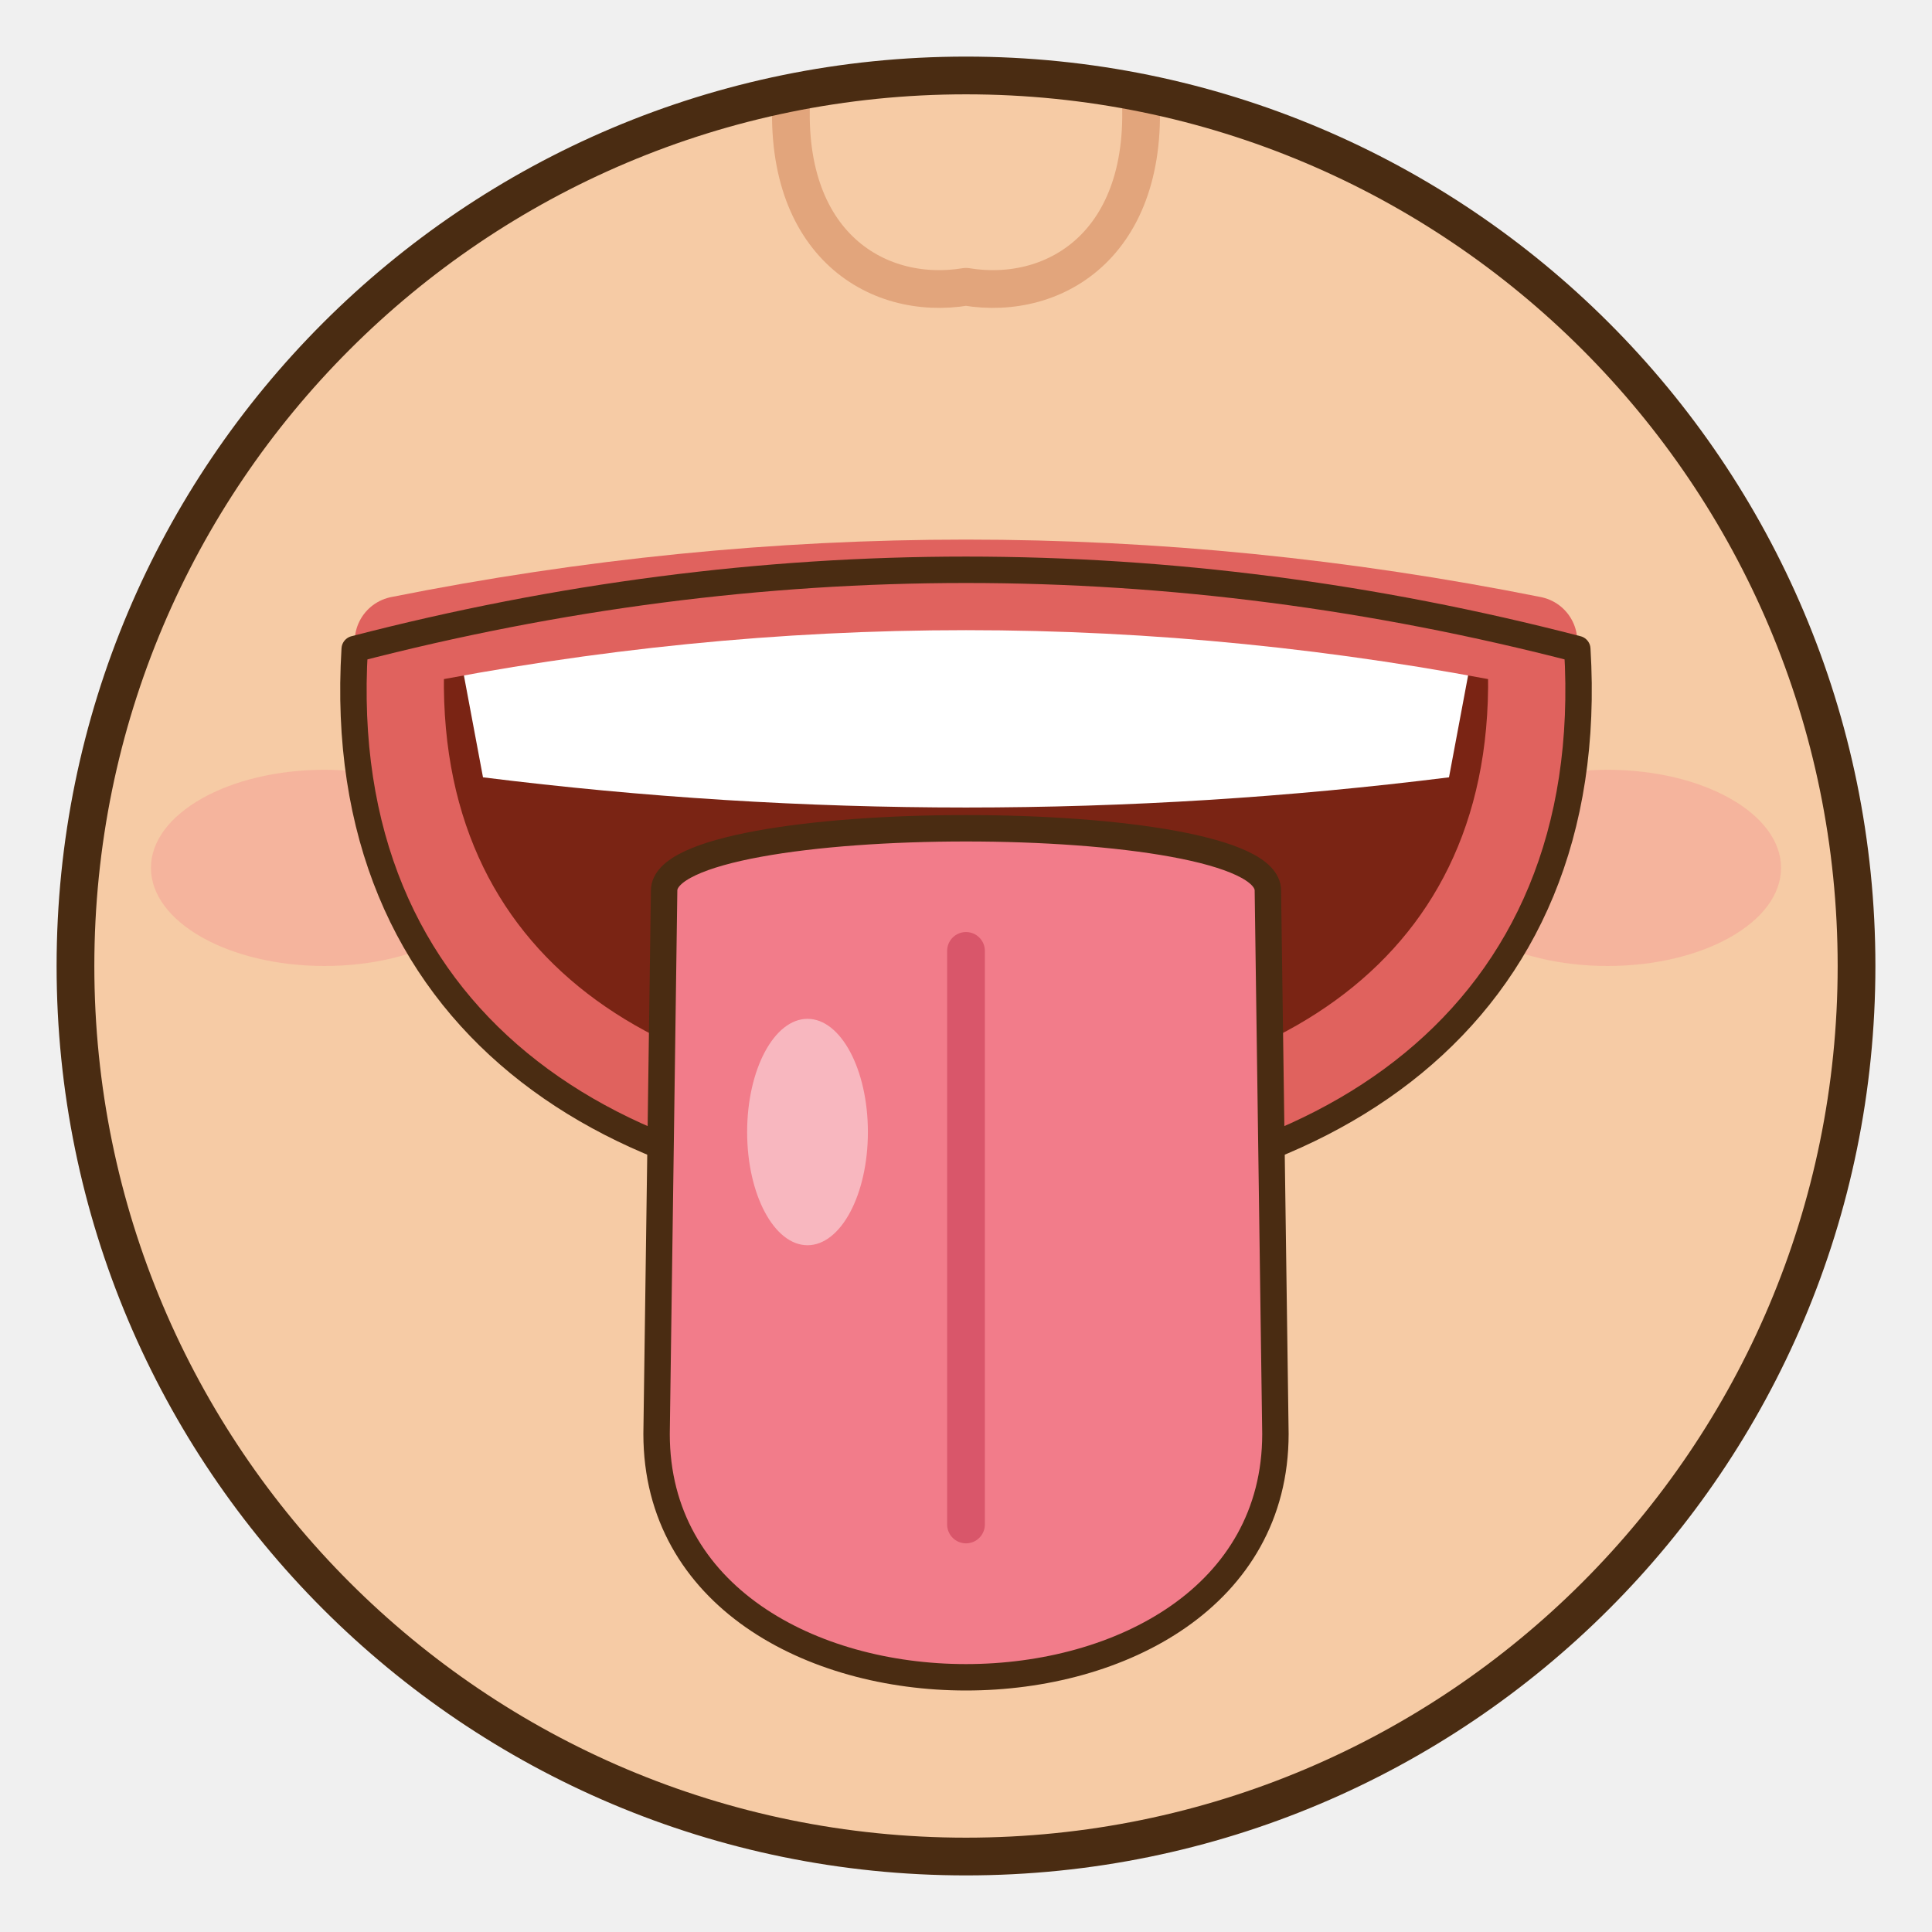
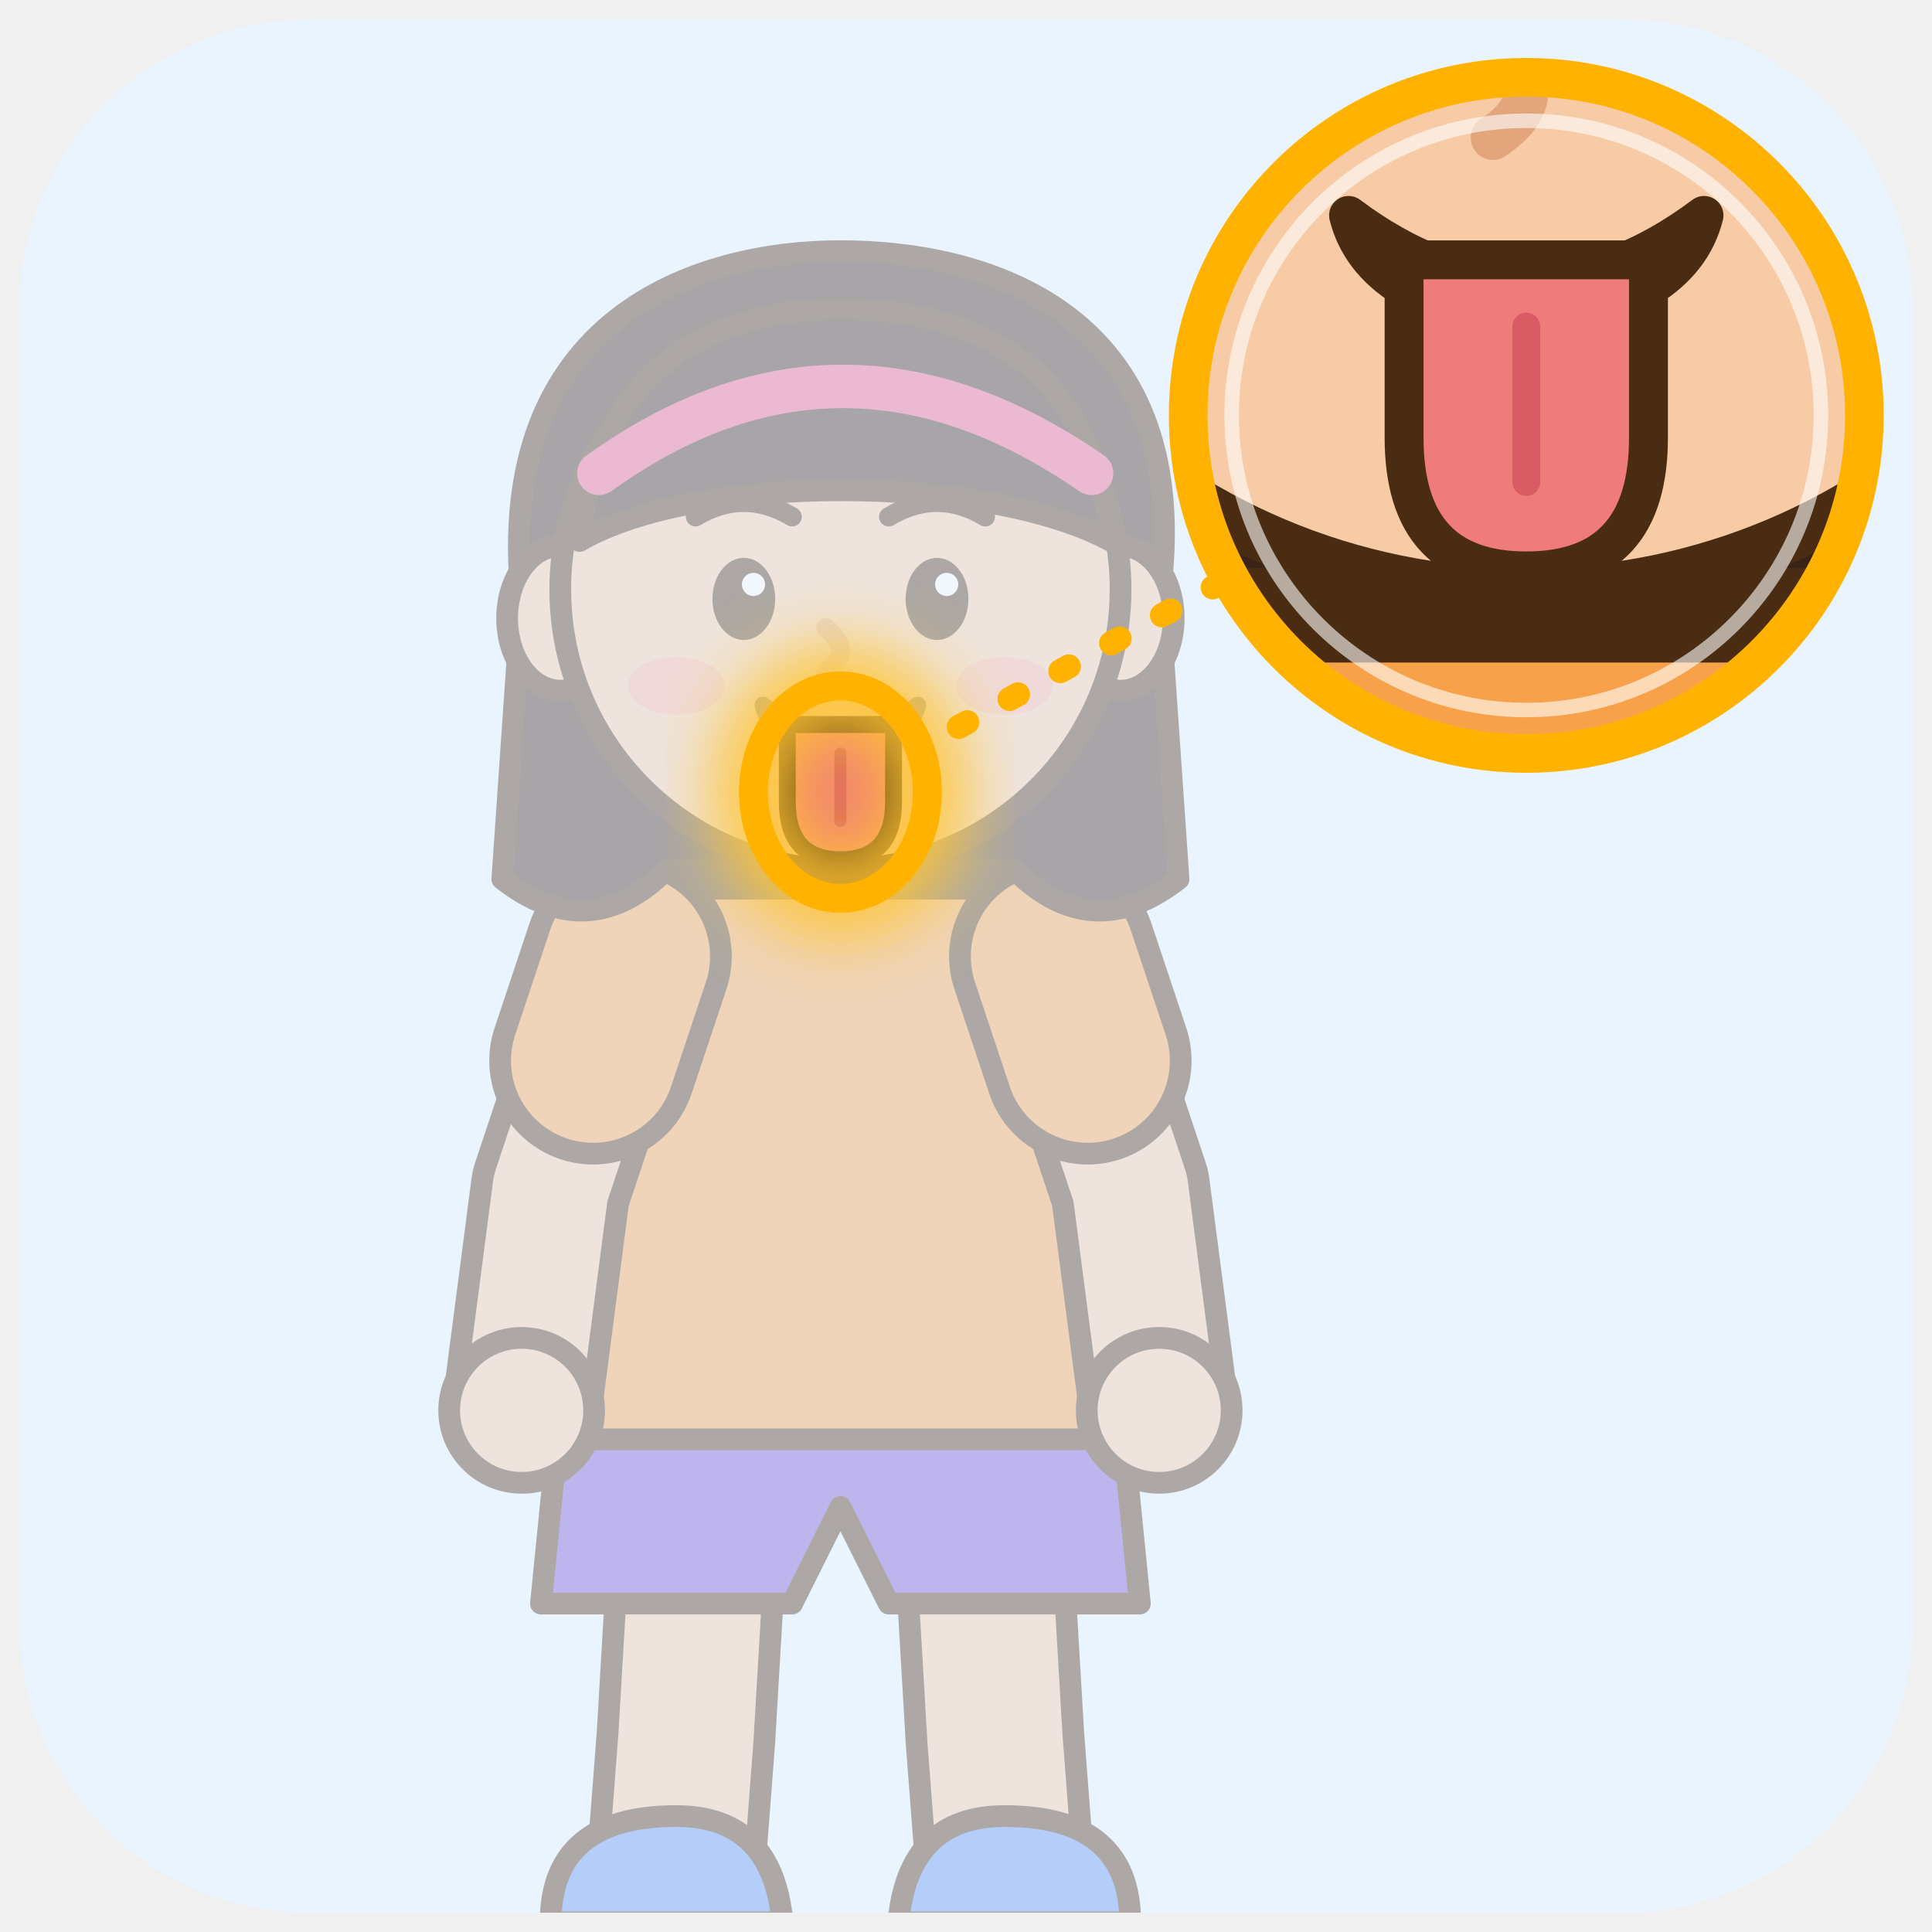
<svg xmlns="http://www.w3.org/2000/svg" viewBox="0 0 512 512">
+   <style>
+     .ring { animation: ring 1.6s ease-out infinite; transform-box: fill-box; transform-origin: center; }
+     @keyframes ring { 0% { transform: scale(1); opacity: .9 } 100% { transform: scale(1.6); opacity: 0 } }
+     .glow { animation: glow 1.6s ease-in-out infinite; }
+     @keyframes glow { 0%,100% { opacity: .55 } 50% { opacity: .95 } }
+     .beat { animation: beat 1s ease-in-out infinite; transform-box: fill-box; transform-origin: center; }
+     @keyframes beat { 0%,100% { transform: scale(1) } 15% { transform: scale(1.18) } 30% { transform: scale(1) } 45% { transform: scale(1.12) } }
+     @media (prefers-reduced-motion: reduce) { * { animation: none !important; } }
+   </style>
  <defs>
-     <clipPath id="w">
-       <circle cx="256" cy="256" r="236" />
+     <clipPath id="tile">
+       <rect x="4" y="4" width="392" height="392" rx="60" />
    </clipPath>
  </defs>
-   <circle cx="256" cy="256" r="236" fill="#F6CBA5" />
-   <g clip-path="url(#w)">
-     <rect width="512" height="512" fill="#F6CBA5" />
-     <path d="M210 22 C206 64 232 80 256 76 C280 80 306 64 302 22" fill="none" stroke="#E2A57C" stroke-width="10" stroke-linecap="round" stroke-linejoin="round" />
-     <ellipse cx="86" cy="230" rx="46" ry="26" fill="#F59A92" opacity="0.45" />
-     <ellipse cx="426" cy="230" rx="46" ry="26" fill="#F59A92" opacity="0.45" />
-     <path d="M106 170 Q256 140 406 170 C412 260 344 304 256 304 C168 304 100 260 106 170 Z" fill="#7A2414" />
-     <path d="M122 174 Q256 152 390 174 L384 206 Q256 222 128 206 Z" fill="#fff" />
-     <path d="M106 170 Q256 140 406 170 C412 260 344 304 256 304 C168 304 100 260 106 170 Z" fill="none" stroke="#E0625E" stroke-width="24" stroke-linejoin="round" />
-     <path d="M94 172 Q256 130 418 172 C424 270 350 318 256 318 C162 318 88 270 94 172 Z" fill="none" stroke="#4A2C12" stroke-width="7" stroke-linejoin="round" />
-     <path d="M176 236 C176 214 336 214 336 236 L338 380 C338 466 174 466 174 380 Z" fill="#F27C8A" stroke="#4A2C12" stroke-width="7" stroke-linejoin="round" stroke-linecap="round" />
-     <path d="M256 252 L256 404" fill="none" stroke="#D9566A" stroke-width="10" stroke-linecap="round" stroke-linejoin="round" />
-     <ellipse cx="214" cy="300" rx="16" ry="30" fill="#fff" opacity="0.45" />
+   <g transform="scale(1.28)">
+     <g clip-path="url(#tile)">
+       <defs>
+         <g id="kid">
+           <g transform="translate(-26 6)">
+             <g transform="translate(0 0)">
+               <path d="M170 320 L168 354 L166 380" fill="none" stroke="#4A2C12" stroke-width="37" stroke-linejoin="round" stroke-linecap="round" />
+               <path d="M170 320 L168 354 L166 380" fill="none" stroke="#F6CBA5" stroke-width="28" stroke-linejoin="round" stroke-linecap="round" />
+               <path d="M230 320 L232 354 L234 380" fill="none" stroke="#4A2C12" stroke-width="37" stroke-linejoin="round" stroke-linecap="round" />
+               <path d="M230 320 L232 354 L234 380" fill="none" stroke="#F6CBA5" stroke-width="28" stroke-linejoin="round" stroke-linecap="round" />
+               <path d="M140 392 Q140 370 166 370 Q186 370 188 392 Z" fill="#5B8DEF" stroke="#4A2C12" stroke-width="4.5" stroke-linejoin="round" stroke-linecap="round" />
+               <path d="M212 392 Q214 370 234 370 Q260 370 260 392 Z" fill="#5B8DEF" stroke="#4A2C12" stroke-width="4.5" stroke-linejoin="round" stroke-linecap="round" />
+               <path d="M142 286 L258 286 L262 326 L210 326 L200 306 L190 326 L138 326 Z" fill="#7A4FD1" stroke="#4A2C12" stroke-width="4.5" stroke-linejoin="round" stroke-linecap="round" />
+               <rect x="188" y="160" width="24" height="30" rx="0" fill="#F6CBA5" />
+               <path d="M188 160 V190 M212 160 V190" fill="none" stroke="#4A2C12" stroke-width="4.5" stroke-linejoin="round" stroke-linecap="round" />
+               <path d="M146 196 Q148 180 166 178 L234 178 Q252 180 254 196 L258 292 L142 292 Z" fill="#F7A14A" stroke="#4A2C12" stroke-width="4.5" stroke-linejoin="round" stroke-linecap="round" />
+               <g class="arm-l">
+                 <path d="M156 192 L140 240 L134 286" fill="none" stroke="#4A2C12" stroke-width="33" stroke-linejoin="round" stroke-linecap="round" />
+                 <path d="M156 192 L140 240 L134 286" fill="none" stroke="#F6CBA5" stroke-width="24" stroke-linejoin="round" stroke-linecap="round" />
+                 <path d="M156 192 L148.8 213.6" fill="none" stroke="#4A2C12" stroke-width="43" stroke-linejoin="round" stroke-linecap="round" />
+                 <path d="M156 192 L148.8 213.6" fill="none" stroke="#F7A14A" stroke-width="34" stroke-linejoin="round" stroke-linecap="round" />
+                 <circle cx="134" cy="286" r="15" fill="#F6CBA5" stroke="#4A2C12" stroke-width="4.5" stroke-linejoin="round" stroke-linecap="round" />
+               </g>
+               <g class="arm-r">
+                 <path d="M244 192 L260 240 L266 286" fill="none" stroke="#4A2C12" stroke-width="33" stroke-linejoin="round" stroke-linecap="round" />
+                 <path d="M244 192 L260 240 L266 286" fill="none" stroke="#F6CBA5" stroke-width="24" stroke-linejoin="round" stroke-linecap="round" />
+                 <path d="M244 192 L251.2 213.6" fill="none" stroke="#4A2C12" stroke-width="43" stroke-linejoin="round" stroke-linecap="round" />
+                 <path d="M244 192 L251.2 213.6" fill="none" stroke="#F7A14A" stroke-width="34" stroke-linejoin="round" stroke-linecap="round" />
+                 <circle cx="266" cy="286" r="15" fill="#F6CBA5" stroke="#4A2C12" stroke-width="4.5" stroke-linejoin="round" stroke-linecap="round" />
+               </g>
+               <g class="head" transform="translate(0 0) rotate(0 200 170)">
+                 <path d="M134 118 C128 60 170 46 200 46 C232 46 274 60 266 118 L270 176 Q252 190 236 174 L164 174 Q148 190 130 176 Z" fill="#3A2418" stroke="#4A2C12" stroke-width="4.5" stroke-linejoin="round" stroke-linecap="round" />
+                 <ellipse cx="142" cy="122" rx="11" ry="15" fill="#F6CBA5" stroke="#4A2C12" stroke-width="4.5" stroke-linejoin="round" stroke-linecap="round" />
+                 <ellipse cx="258" cy="122" rx="11" ry="15" fill="#F6CBA5" stroke="#4A2C12" stroke-width="4.5" stroke-linejoin="round" stroke-linecap="round" />
+                 <circle cx="200" cy="116" r="58" fill="#F6CBA5" stroke="#4A2C12" stroke-width="4.5" stroke-linejoin="round" stroke-linecap="round" />
+                 <ellipse cx="166" cy="136" rx="10" ry="6" fill="#F59A92" opacity="0.55" class="blush" />
+                 <ellipse cx="234" cy="136" rx="10" ry="6" fill="#F59A92" opacity="0.55" class="blush" />
+                 <path d="M197 124 q6 5 0 9" fill="none" stroke="#E2A57C" stroke-width="4" stroke-linejoin="round" stroke-linecap="round" />
+                 <path d="M170 101 q10 -6 20 0" fill="none" stroke="#4A2C12" stroke-width="4" stroke-linejoin="round" stroke-linecap="round" />
+                 <path d="M210 101 q10 -6 20 0" fill="none" stroke="#4A2C12" stroke-width="4" stroke-linejoin="round" stroke-linecap="round" />
+                 <ellipse cx="180" cy="118" rx="6.5" ry="8.5" fill="#4A2C12" />
+                 <ellipse cx="220" cy="118" rx="6.5" ry="8.5" fill="#4A2C12" />
+                 <circle cx="182" cy="115" r="2.4" fill="#fff" />
+                 <circle cx="222" cy="115" r="2.4" fill="#fff" />
+                 <path d="M184 140 Q200 152 216 140 Q214 148 200 150 Q186 148 184 140 Z" fill="#8A2B1E" stroke="#4A2C12" stroke-width="3.5" stroke-linejoin="round" stroke-linecap="round" />
+                 <path d="M189 144 L211 144 L211 160 Q211 172 200 172 Q189 172 189 160 Z" fill="#F07B7B" stroke="#4A2C12" stroke-width="3.5" stroke-linejoin="round" stroke-linecap="round" />
+                 <path d="M200 150 V164" fill="none" stroke="#D85C64" stroke-width="2.5" stroke-linejoin="round" stroke-linecap="round" />
+                 <path d="M146 106 C150 68 176 58 200 58 C226 58 252 68 256 106 C230 92 170 92 146 106 Z" fill="#3A2418" stroke="#4A2C12" stroke-width="4.5" stroke-linejoin="round" stroke-linecap="round" />
+                 <path d="M150 92 Q200 56 252 92" fill="none" stroke="#F05A8C" stroke-width="9" stroke-linejoin="round" stroke-linecap="round" />
+               </g>
+             </g>
+           </g>
+         </g>
+         <mask id="hole">
+           <rect width="400" height="400" fill="#fff" />
+           <ellipse cx="174" cy="164" rx="18" ry="22" transform="rotate(0 174 164)" fill="#000" />
+         </mask>
+         <clipPath id="lens">
+           <circle cx="316" cy="86" r="70" />
+         </clipPath>
+         <filter id="soft" x="-50%" y="-50%" width="200%" height="200%">
+           <feGaussianBlur stdDeviation="7" />
+         </filter>
+       </defs>
+       <rect x="4" y="4" width="392" height="392" rx="60" fill="#EAF4FF" />
+       <use href="#kid" />
+       <rect x="4" y="4" width="392" height="392" rx="60" fill="#EAF4FF" opacity="0.62" mask="url(#hole)" />
+       <g class="glow">
+         <ellipse cx="174" cy="164" rx="18" ry="22" transform="rotate(0 174 164)" fill="none" stroke="#FFC531" stroke-width="16" filter="url(#soft)" />
+       </g>
+       <g class="ring">
+         <ellipse cx="174" cy="164" rx="18" ry="22" transform="rotate(0 174 164)" fill="none" stroke="#FFB300" stroke-width="5" />
+       </g>
+       <ellipse cx="174" cy="164" rx="18" ry="22" transform="rotate(0 174 164)" fill="none" stroke="#FFB300" stroke-width="6" />
+       <path d="M198.5 150.5 L251.1 121.6" fill="none" stroke="#FFB300" stroke-width="5" stroke-linejoin="round" stroke-linecap="round" stroke-dasharray="2 10" />
+       <circle cx="316" cy="86" r="70" fill="#fff" />
+       <g clip-path="url(#lens)">
+         <use href="#kid" transform="translate(316 86) scale(2.3) translate(-174 -164)" />
+       </g>
+       <circle cx="316" cy="86" r="70" fill="none" stroke="#FFB300" stroke-width="8" />
+       <circle cx="316" cy="86" r="61" fill="none" stroke="#fff" stroke-width="3" opacity="0.6" />
+     </g>
  </g>
-   <circle cx="256" cy="256" r="236" fill="none" stroke="#4A2C12" stroke-width="10" />
</svg>
